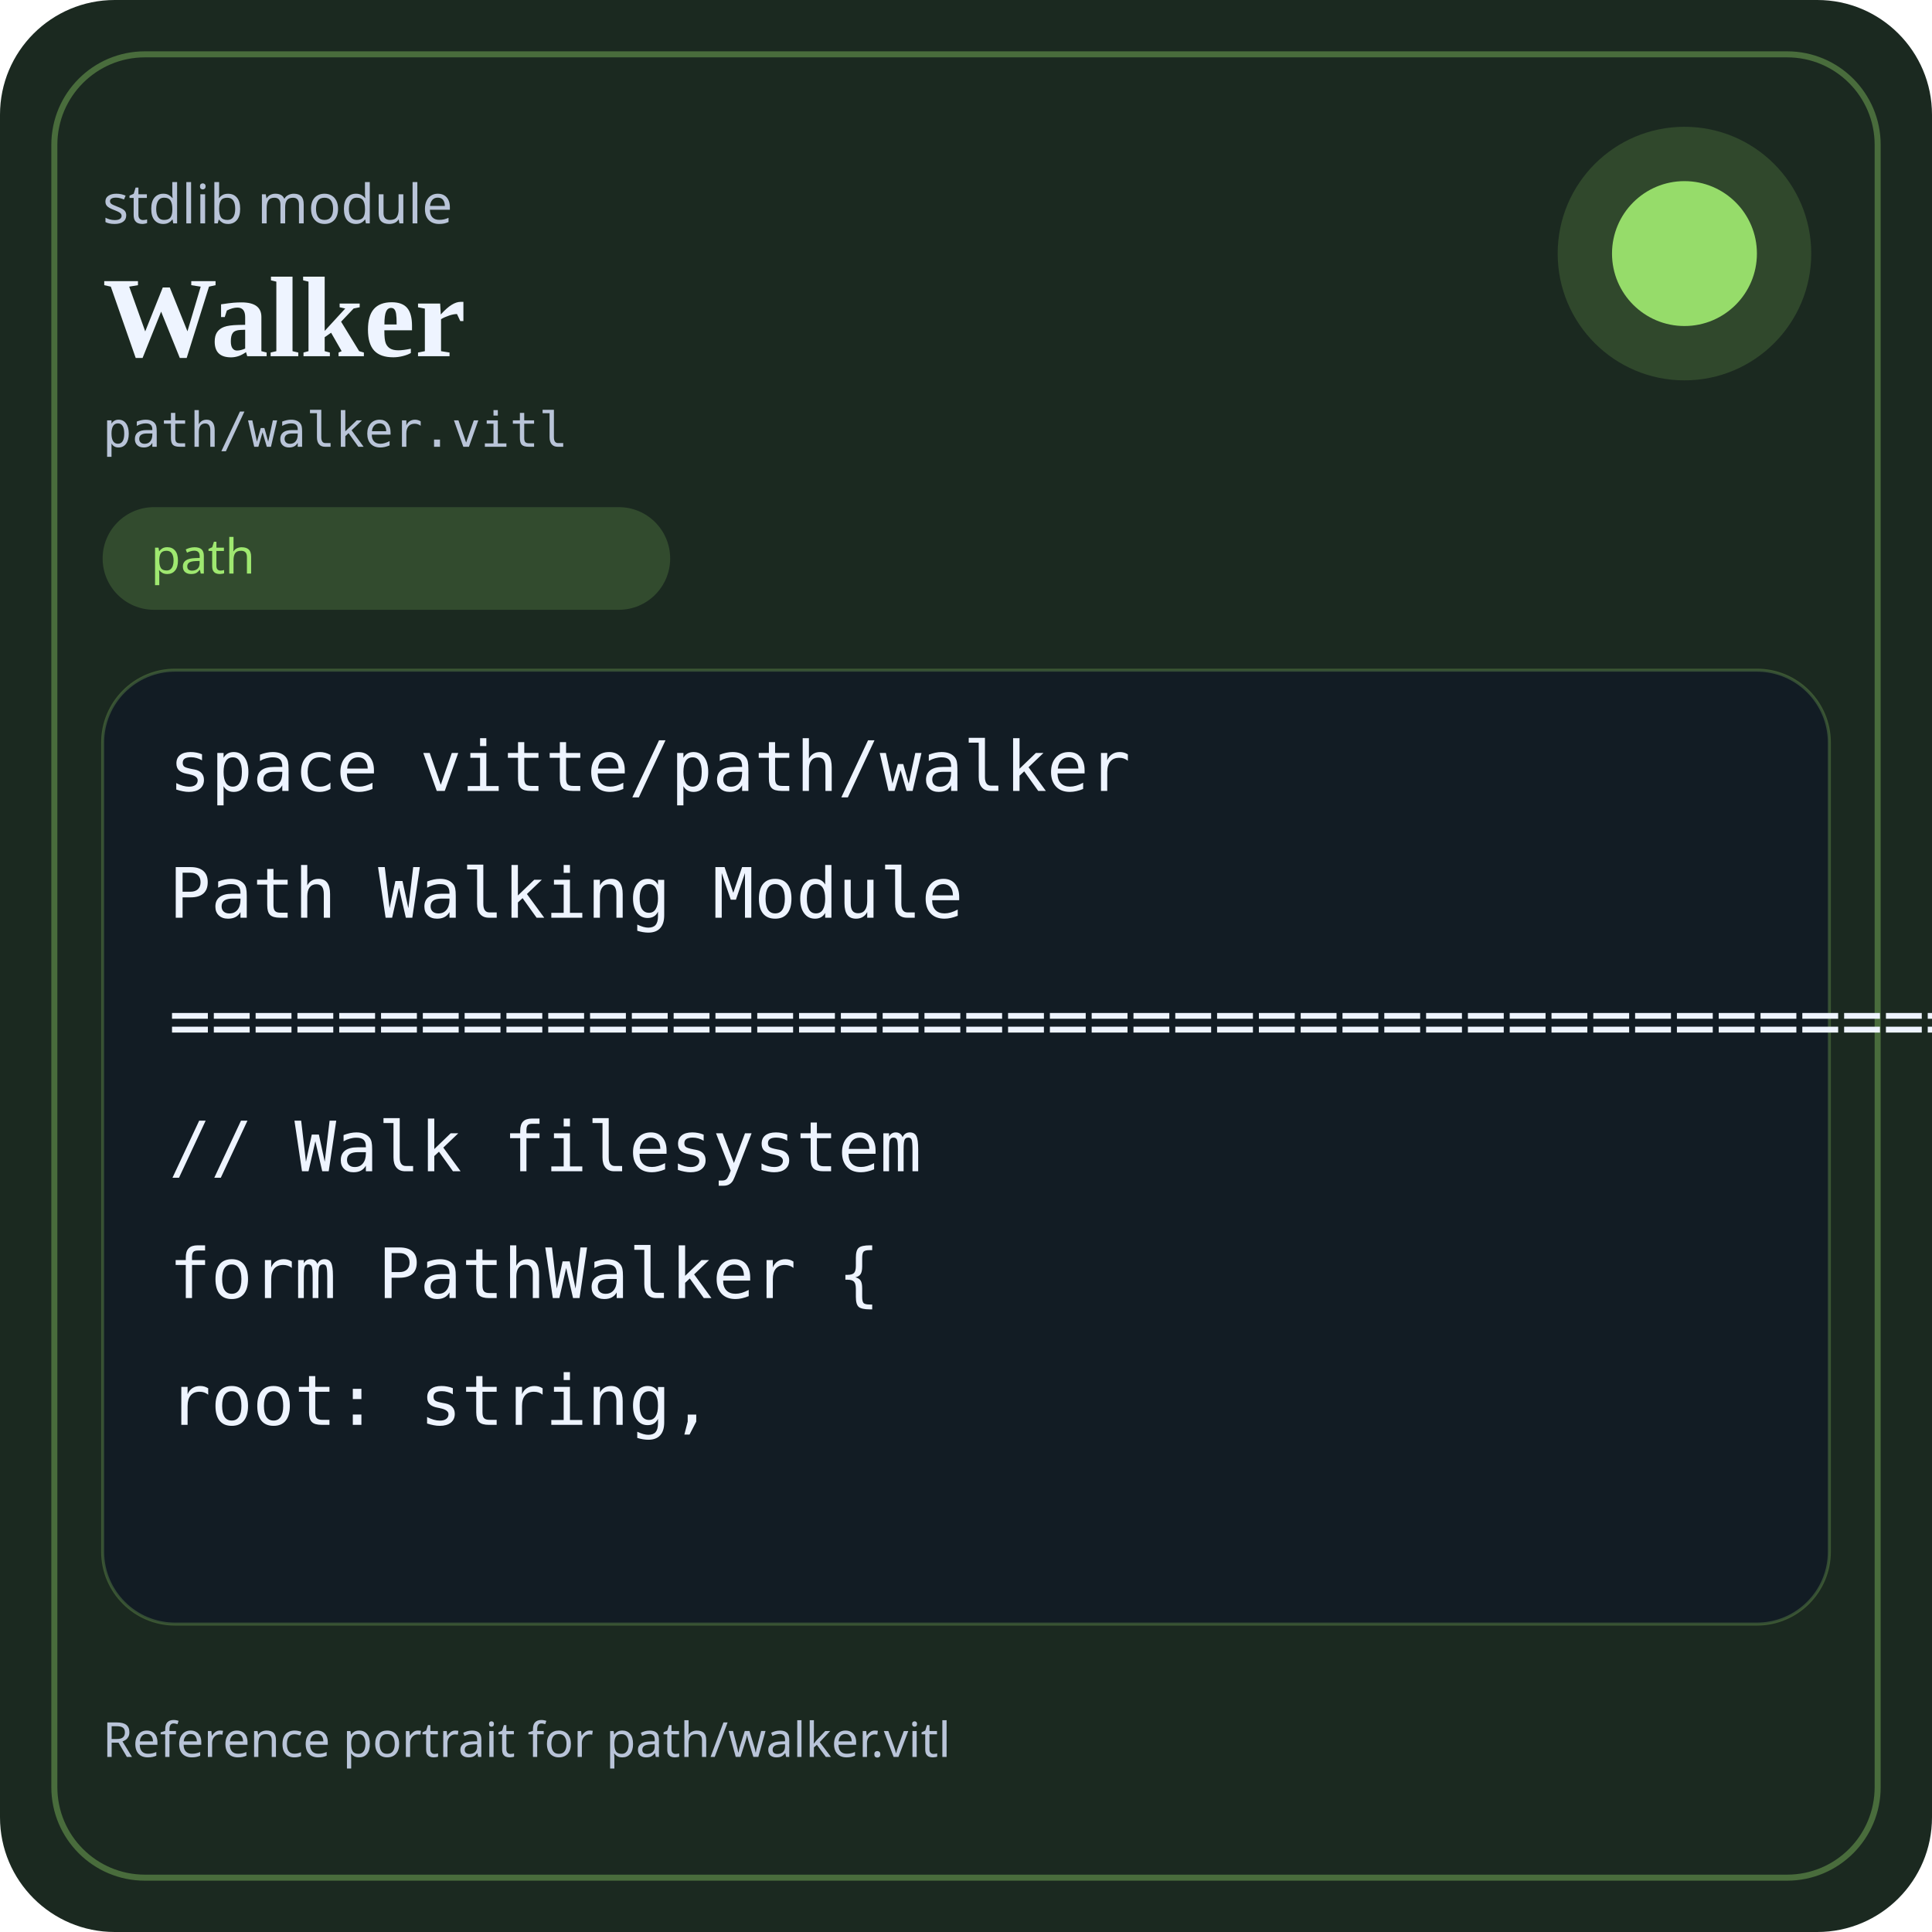
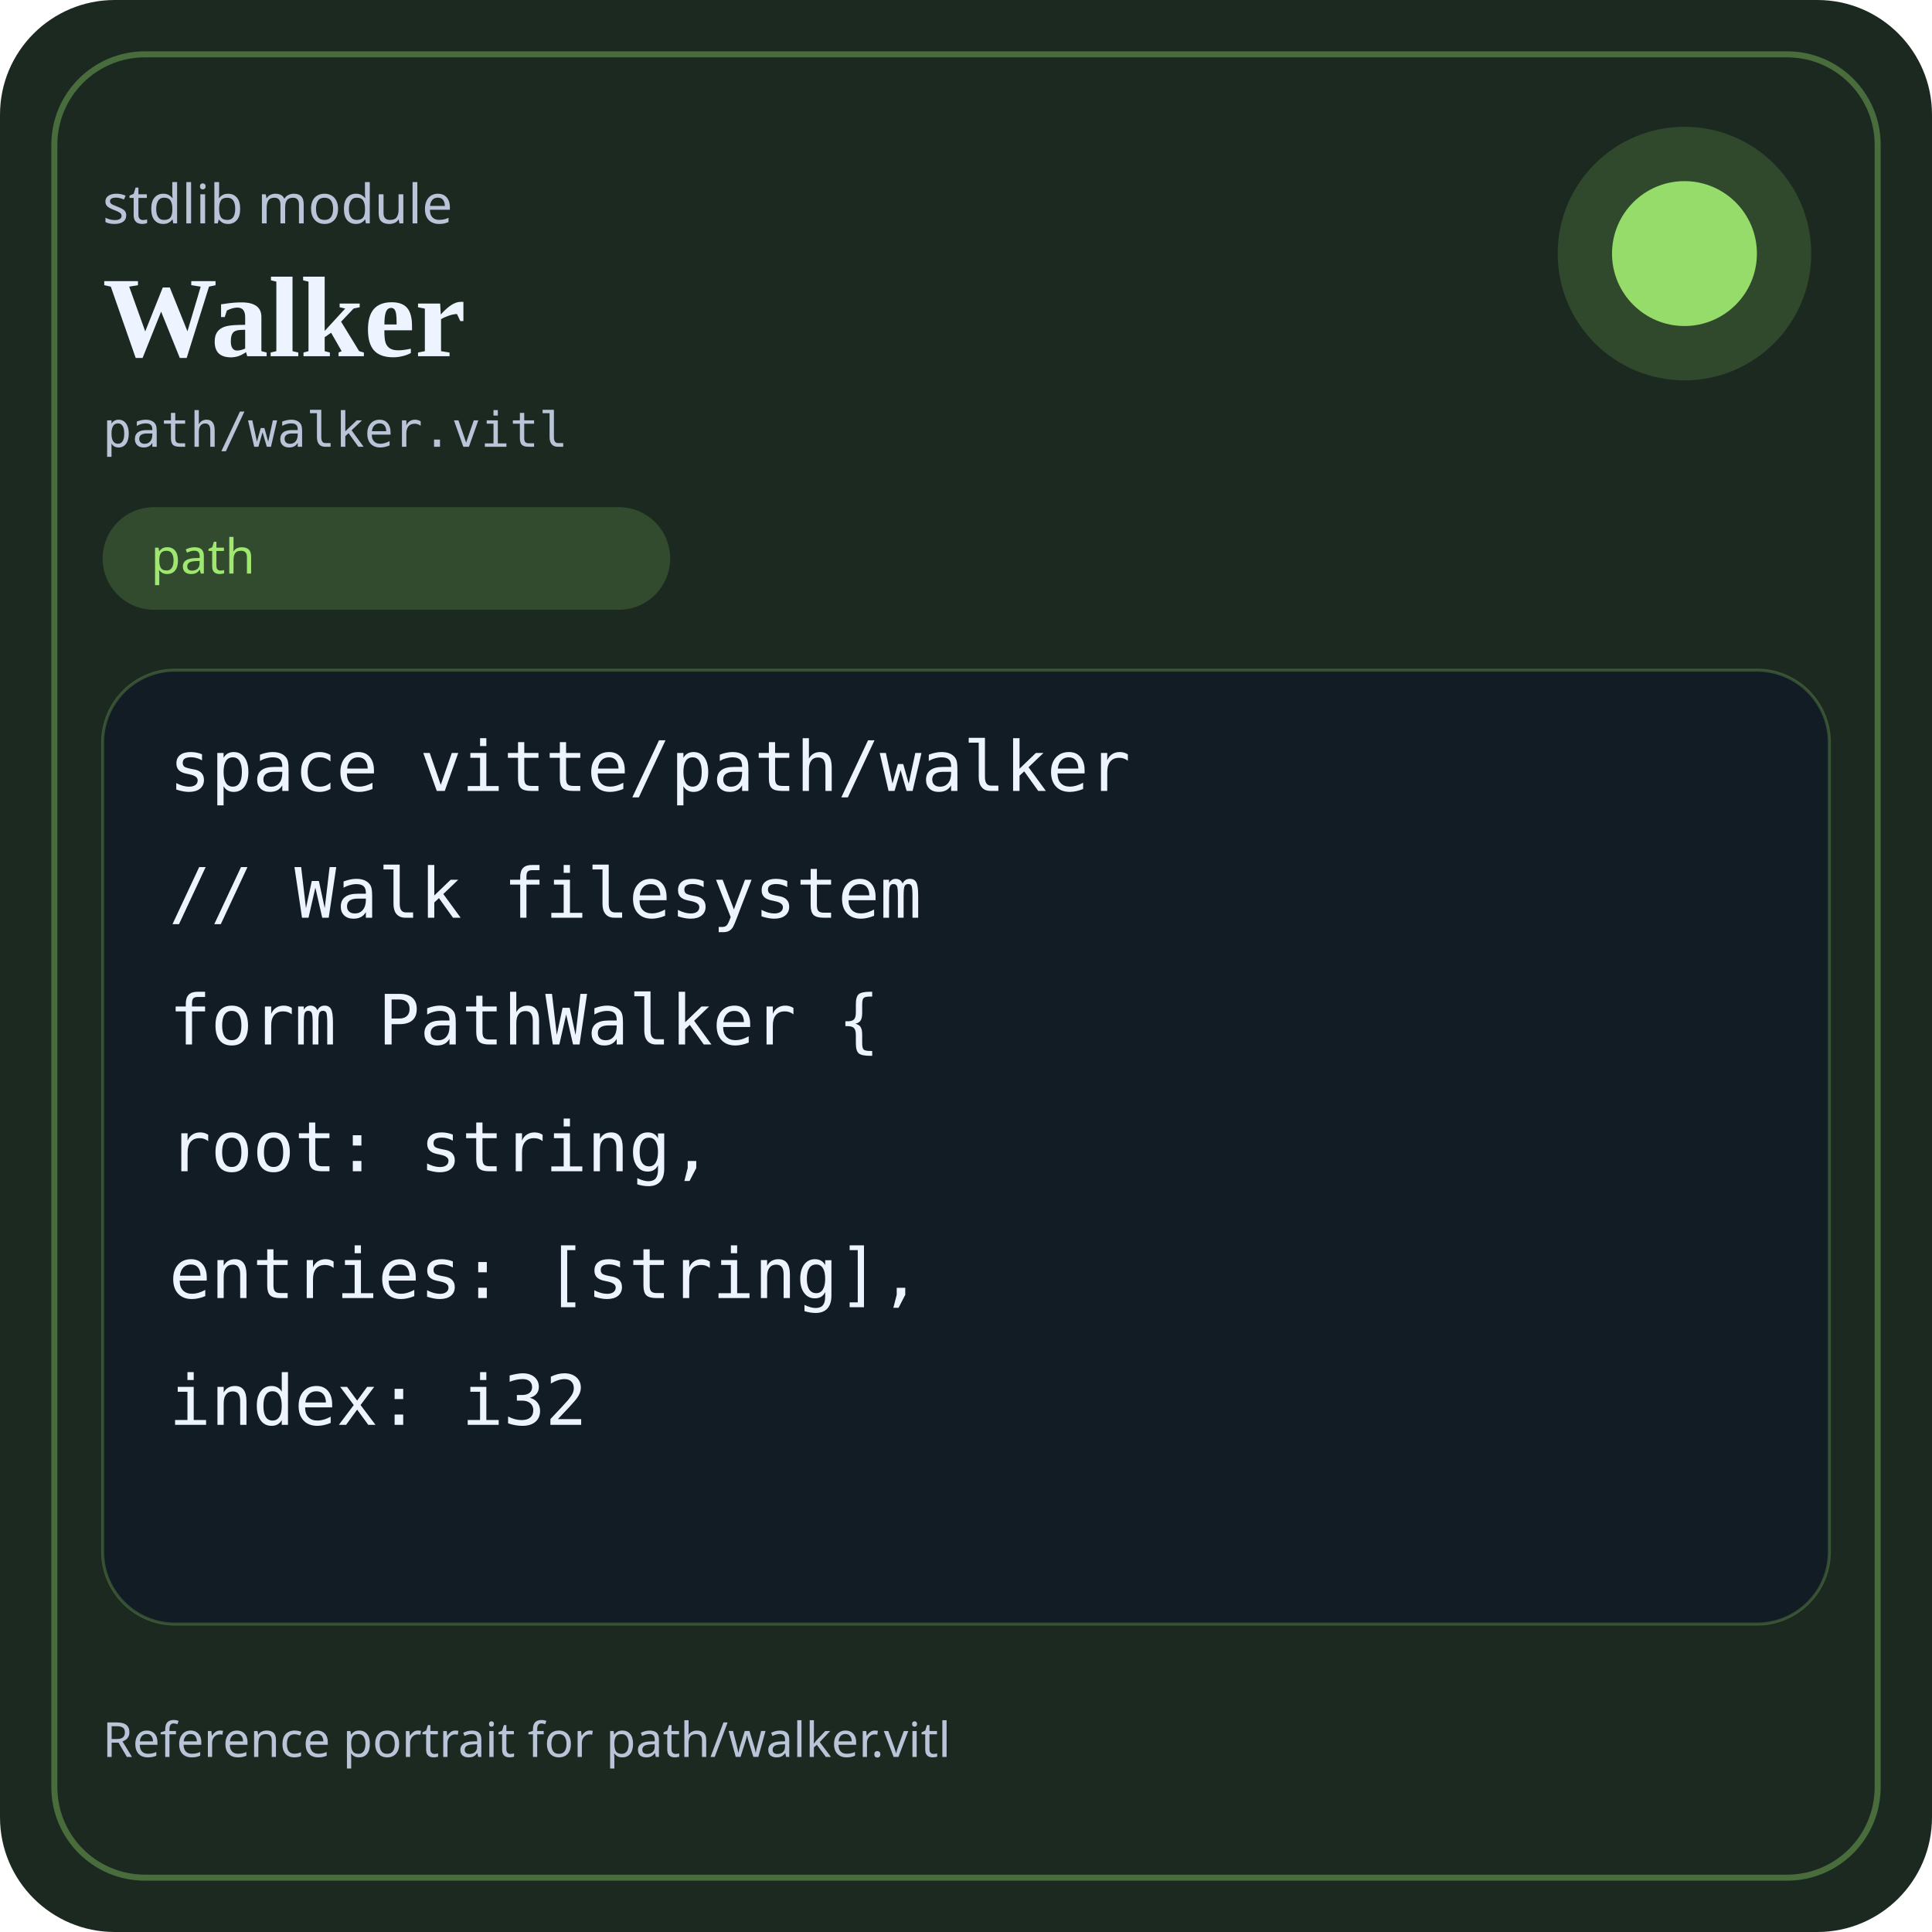
<svg xmlns="http://www.w3.org/2000/svg" width="640" height="640" viewBox="0 0 640 640" role="img" aria-labelledby="title desc">
  <rect width="640" height="640" rx="38" fill="#1b2920" />
  <rect x="18" y="18" width="604" height="604" rx="30" fill="none" stroke="#9fe870" stroke-opacity="0.35" stroke-width="2" />
  <circle cx="558" cy="84" r="42" fill="#9fe870" fill-opacity="0.16" />
  <circle cx="558" cy="84" r="24" fill="#9fe870" fill-opacity="0.92" />
  <text x="34" y="74" font-family="ui-sans-serif, system-ui, sans-serif" font-size="18" fill="#b9c4d8">stdlib module</text>
  <text x="34" y="118" font-family="Georgia, Times New Roman, serif" font-size="38" font-weight="700" fill="#eef4ff">Walker</text>
  <text x="34" y="148" font-family="ui-monospace, SFMono-Regular, Menlo, Consolas, monospace" font-size="16" fill="#b9c4d8">path/walker.vitl</text>
  <rect x="34" y="168" width="188" height="34" rx="17" fill="#9fe870" fill-opacity="0.18" />
  <text x="50" y="190" font-family="ui-sans-serif, system-ui, sans-serif" font-size="16" fill="#9fe870">path</text>
  <rect x="34" y="222" width="572" height="316" rx="24" fill="#0f1726" fill-opacity="0.74" stroke="#9fe870" stroke-opacity="0.24" />
  <text x="56" y="262" font-family="ui-monospace, SFMono-Regular, Menlo, Consolas, monospace" font-size="23" fill="#eef4ff">space vitte/path/walker</text>
-   <text x="56" y="304" font-family="ui-monospace, SFMono-Regular, Menlo, Consolas, monospace" font-size="23" fill="#eef4ff">   Path Walking Module</text>
-   <text x="56" y="346" font-family="ui-monospace, SFMono-Regular, Menlo, Consolas, monospace" font-size="23" fill="#eef4ff">   ========================================================= &gt;&gt;&gt;</text>
-   <text x="56" y="388" font-family="ui-monospace, SFMono-Regular, Menlo, Consolas, monospace" font-size="23" fill="#eef4ff">// Walk filesystem</text>
-   <text x="56" y="430" font-family="ui-monospace, SFMono-Regular, Menlo, Consolas, monospace" font-size="23" fill="#eef4ff">form PathWalker {</text>
-   <text x="56" y="472" font-family="ui-monospace, SFMono-Regular, Menlo, Consolas, monospace" font-size="23" fill="#eef4ff">    root: string,</text>
+   <text x="56" y="304" font-family="ui-monospace, SFMono-Regular, Menlo, Consolas, monospace" font-size="23" fill="#eef4ff">// Walk filesystem</text>
+   <text x="56" y="346" font-family="ui-monospace, SFMono-Regular, Menlo, Consolas, monospace" font-size="23" fill="#eef4ff">form PathWalker {</text>
+   <text x="56" y="388" font-family="ui-monospace, SFMono-Regular, Menlo, Consolas, monospace" font-size="23" fill="#eef4ff">    root: string,</text>
+   <text x="56" y="430" font-family="ui-monospace, SFMono-Regular, Menlo, Consolas, monospace" font-size="23" fill="#eef4ff">    entries: [string],</text>
+   <text x="56" y="472" font-family="ui-monospace, SFMono-Regular, Menlo, Consolas, monospace" font-size="23" fill="#eef4ff">    index: i32</text>
  <text x="34" y="582" font-family="ui-sans-serif, system-ui, sans-serif" font-size="16" fill="#b9c4d8">Reference portrait for path/walker.vitl</text>
</svg>
